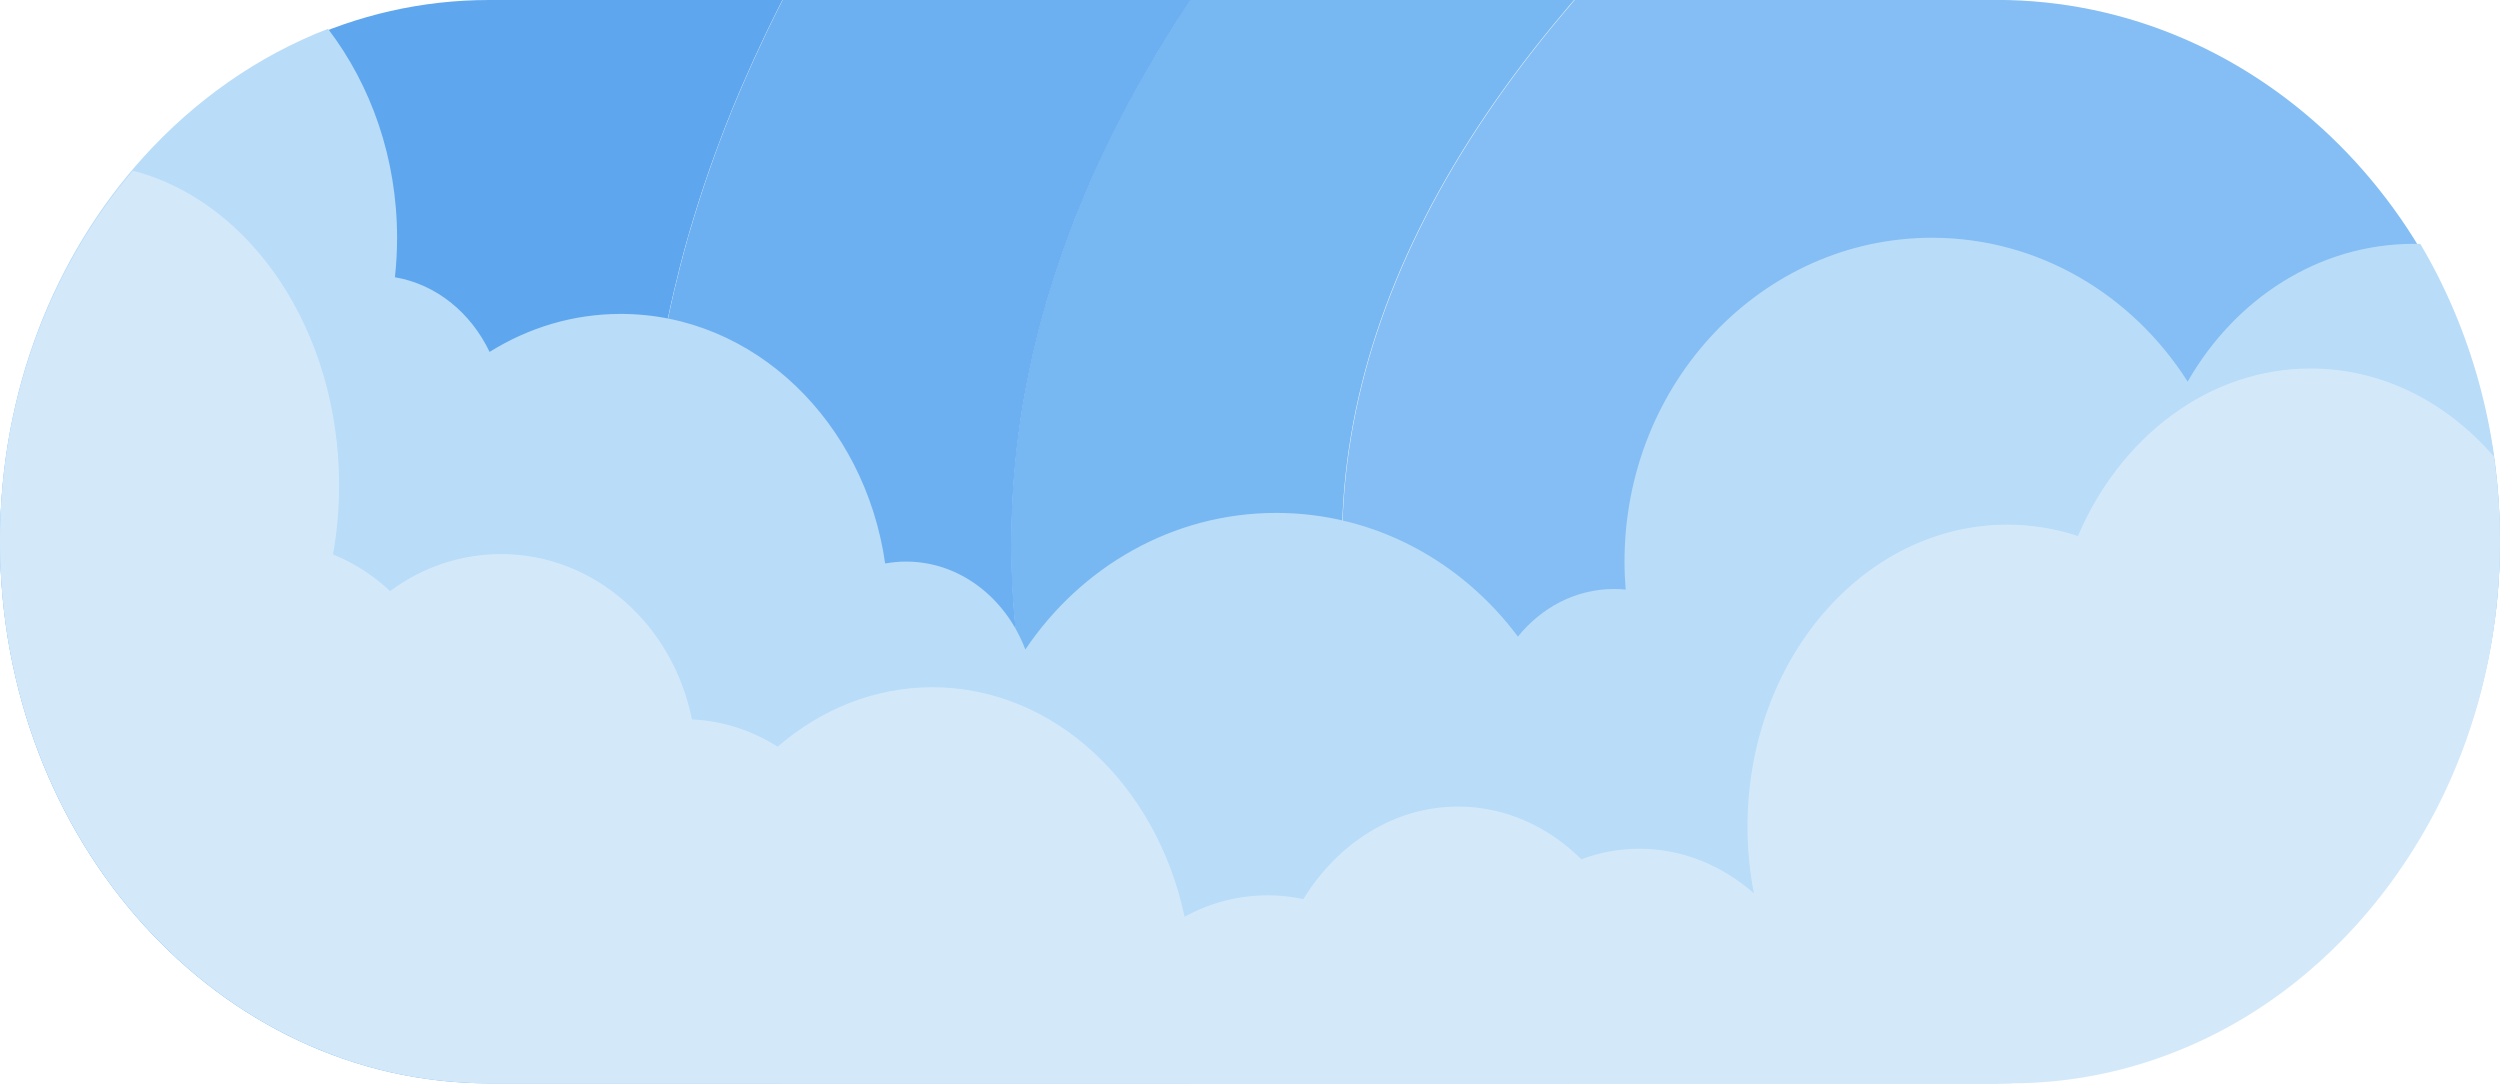
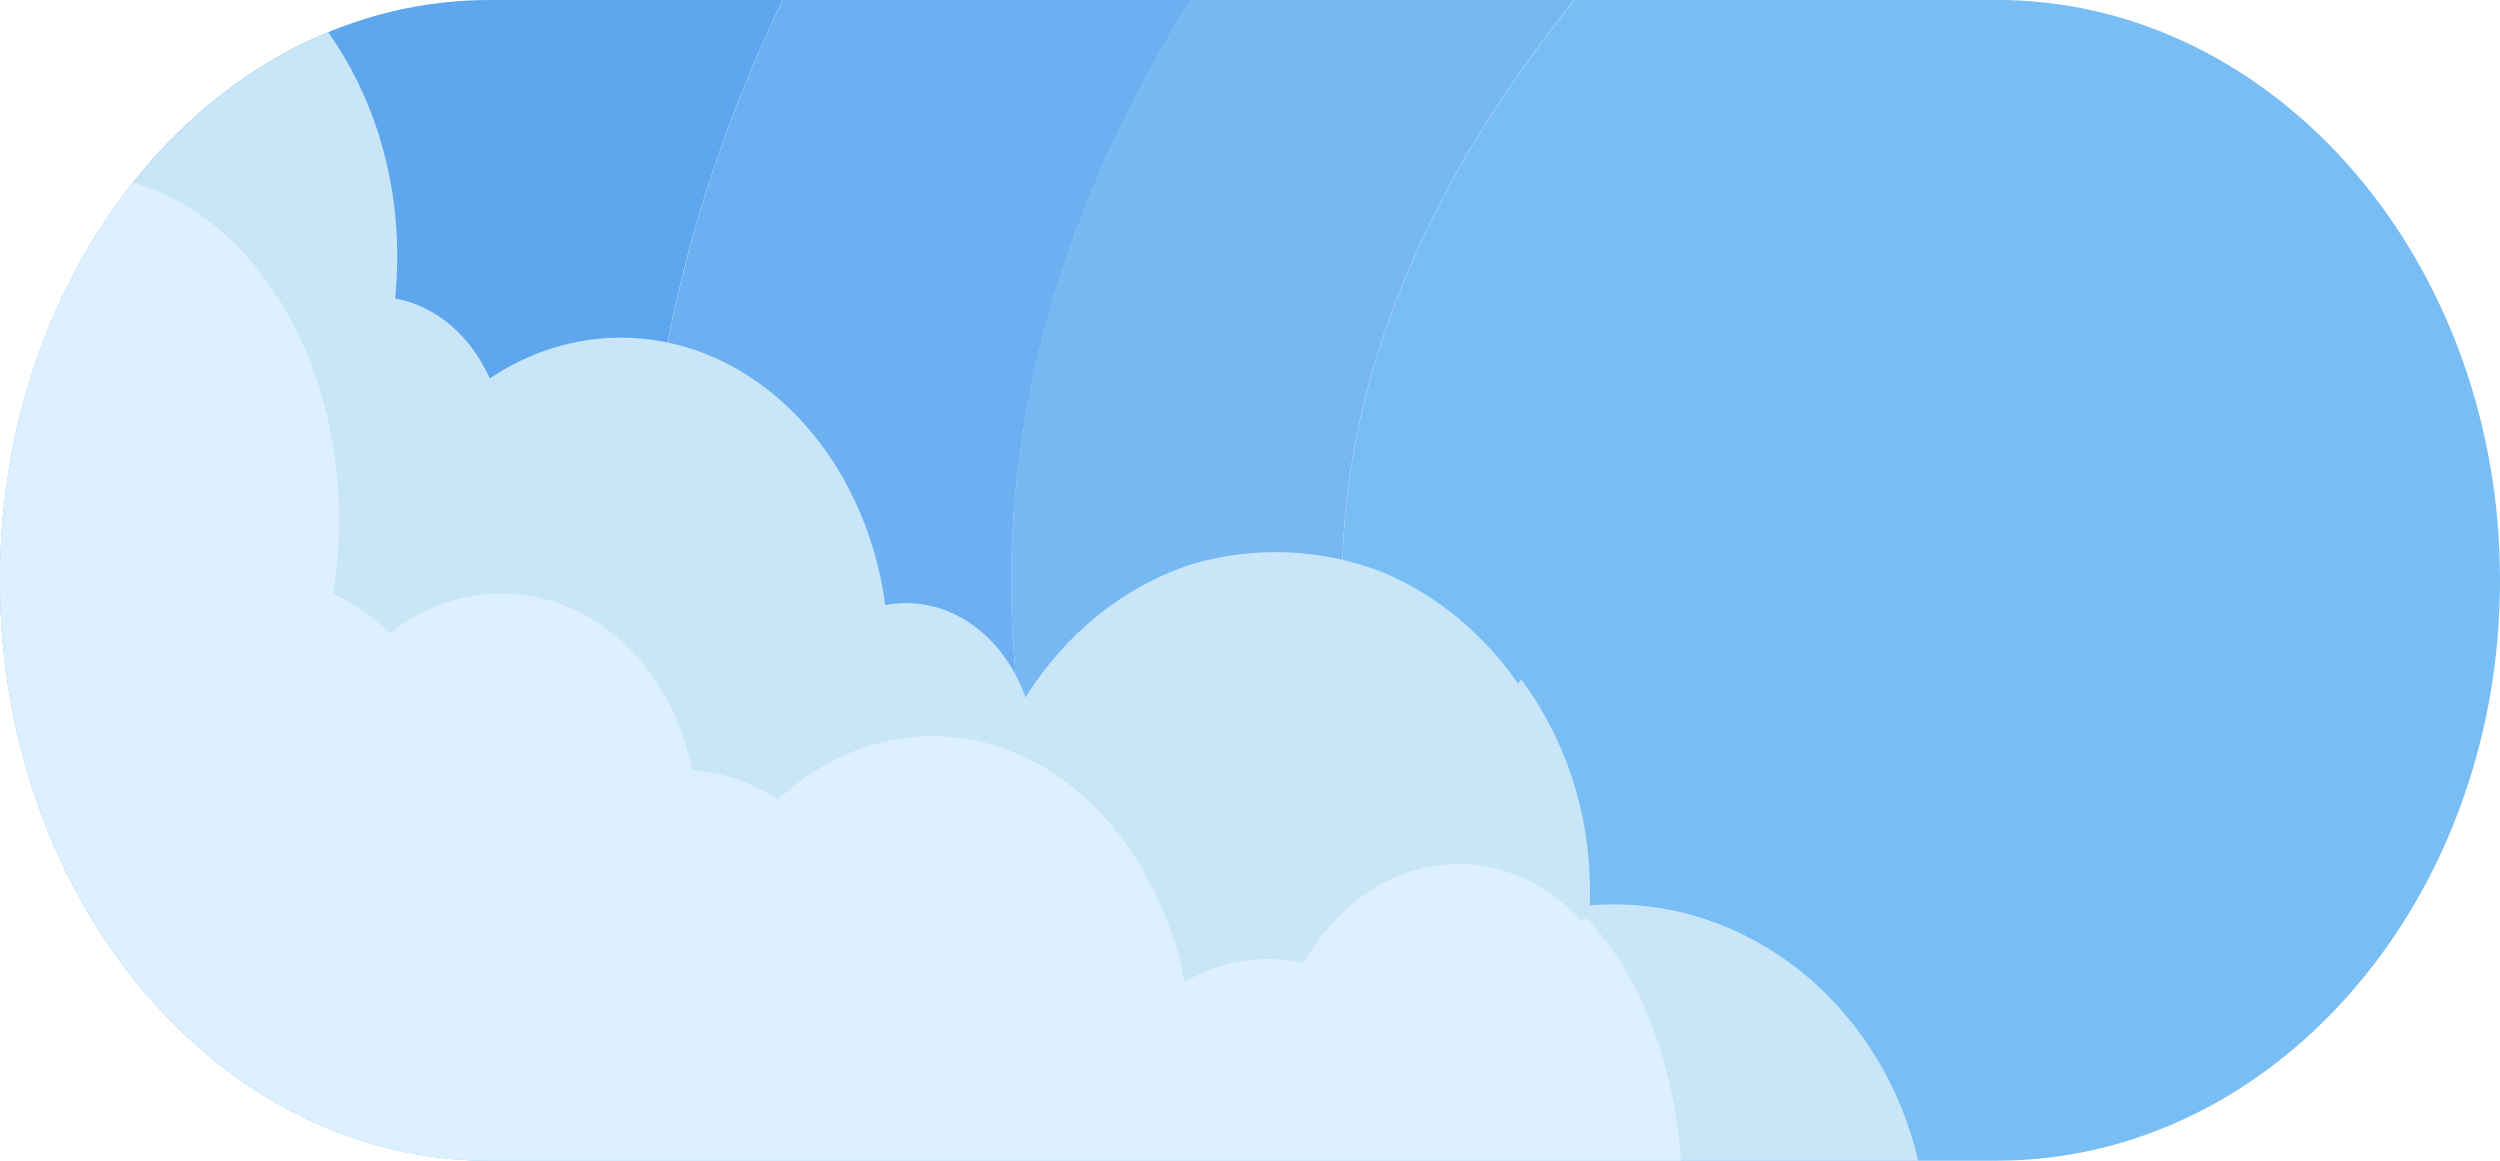
- <svg xmlns="http://www.w3.org/2000/svg" id="Layer_1" viewBox="0 0 300 130">
+ <svg xmlns="http://www.w3.org/2000/svg" id="Layer_1" viewBox="0 0 280 130">
  <defs>
-     <style>.cls-1{fill:#d3e9fa;}.cls-2{fill:#6db0f2;}.cls-3{fill:#5ea7ee;}.cls-4{fill:#78b8f2;}.cls-5{fill:#84bef4;}.cls-6{fill:#b9dcf8;}</style>
+     <style>.cls-1{fill:#c8e6f8;}.cls-2{fill:#6db0f2;}.cls-3{fill:#5ea7ee;}.cls-4{fill:#78bef4;}.cls-5{fill:#78b8f2;}.cls-6{fill:#ddf0ff;}</style>
  </defs>
  <g id="day">
-     <path class="cls-3" d="M92.83,128.45c.25.52.51,1.03.77,1.55h-34.9C26.29,130,0,100.89,0,64.99,0,47.04,6.57,30.79,17.2,19.03,27.81,7.28,42.49,0,58.7,0h35.19c-.26.52-.52,1.03-.78,1.55-.75,1.5-1.48,3.01-2.17,4.53-.31.64-.6,1.29-.89,1.94-.32.7-.63,1.4-.93,2.11-.3.67-.58,1.35-.86,2.03-.29.67-.56,1.35-.83,2.03-.31.75-.59,1.5-.88,2.27-.23.6-.46,1.2-.67,1.79-.21.59-.43,1.16-.63,1.75-.51,1.45-1,2.91-1.46,4.36-.21.68-.43,1.36-.63,2.04-.13.43-.26.87-.39,1.3-.13.43-.25.87-.37,1.29-.25.9-.5,1.8-.73,2.7-.03.1-.05.21-.08.31-.09.36-.17.71-.26,1.07-.31,1.2-.58,2.38-.85,3.58-.13.61-.26,1.22-.39,1.81-.02.08-.04.16-.05.26-.13.66-.26,1.32-.39,1.98-.26,1.36-.5,2.73-.71,4.09-.11.68-.21,1.36-.31,2.04-.1.69-.19,1.37-.28,2.05-.17,1.36-.33,2.73-.46,4.1-.06.68-.12,1.36-.17,2.05-.06.74-.11,1.49-.16,2.24-.04.62-.07,1.24-.1,1.86-.03.69-.06,1.37-.08,2.05-.04,1.36-.06,2.73-.06,4.09v.02c0,.67.01,1.35.02,2.02.01.52.02,1.04.03,1.56v.04c.02.63.04,1.27.07,1.9.04,1.15.11,2.31.19,3.46.04.59.08,1.16.13,1.74.02.33.05.66.08,1,.07.71.13,1.43.21,2.14.02.28.06.55.09.81.03.27.06.54.09.81.09.74.18,1.47.29,2.22.09.7.19,1.4.31,2.1.08.59.18,1.19.29,1.77.11.73.24,1.46.38,2.19.12.66.24,1.32.38,1.98.09.49.2,1.01.31,1.5.01.03.01.05.02.08.59,2.82,1.28,5.64,2.06,8.45.16.55.32,1.09.47,1.63.16.57.33,1.12.5,1.68.17.56.35,1.12.52,1.68.16.54.34,1.07.51,1.6.36,1.07.71,2.13,1.1,3.21.21.63.45,1.26.68,1.89.2.58.43,1.15.64,1.73.36.92.72,1.85,1.09,2.76.19.46.39.94.58,1.4.26.66.54,1.31.84,1.97.26.62.53,1.23.8,1.85.22.51.46,1.01.69,1.52.31.67.62,1.34.94,2.01.25.54.51,1.07.77,1.61.01.03.03.05.04.08.12.26.24.52.38.77Z" />
-     <path class="cls-5" d="M300,64.99c0,.56-.01,1.12-.02,1.68-.03,1.11-.08,2.23-.15,3.32-1.13,15.97-7.62,30.31-17.53,40.96-10.93,11.77-26.04,19.05-42.73,19.05h-51.07c-.44-.52-.88-1.03-1.3-1.55-6.96-8.34-12.52-16.71-16.7-25.11-.52-1.03-1.01-2.05-1.47-3.08-15.02-32.87-8.81-66.18,18.62-98.72.43-.52.87-1.03,1.31-1.55h50.6c31.81,0,57.89,26.44,60.26,59.99.07,1.1.12,2.21.15,3.32.01.56.02,1.12.02,1.68Z" />
-     <path class="cls-4" d="M187.19,128.45c.43.52.87,1.03,1.3,1.55h-45.99c-.34-.52-.68-1.03-1.01-1.55-2.29-3.55-4.38-7.1-6.27-10.67-.29-.53-.56-1.05-.84-1.57-1.14-2.22-2.21-4.44-3.2-6.66-.25-.56-.5-1.11-.73-1.67-.2-.46-.4-.93-.59-1.38-.22-.55-.45-1.09-.66-1.64-.2-.52-.41-1.02-.6-1.53-.14-.38-.29-.75-.43-1.13-.47-1.25-.91-2.5-1.32-3.75-.16-.49-.33-.99-.48-1.48-.21-.64-.41-1.29-.59-1.93-.36-1.14-.67-2.3-.98-3.44-.15-.56-.29-1.11-.43-1.67-.11-.44-.21-.88-.32-1.32-.12-.51-.23-1.02-.35-1.54-.11-.51-.22-1.01-.32-1.52-.13-.61-.24-1.22-.36-1.82-.02-.08-.04-.15-.05-.24-.1-.56-.19-1.12-.29-1.69-.06-.31-.11-.62-.15-.93-.09-.58-.17-1.15-.25-1.73-.09-.66-.18-1.32-.25-1.98-.08-.58-.14-1.16-.19-1.74-.04-.4-.08-.79-.11-1.2-.04-.34-.06-.69-.09-1.03-.32-3.98-.4-7.95-.23-11.93.02-.56.05-1.11.08-1.68.01-.22.02-.43.04-.65.03-.63.08-1.25.13-1.88.06-.69.12-1.37.19-2.05.05-.59.11-1.18.19-1.75.05-.47.11-.94.18-1.41.29-2.2.65-4.39,1.1-6.59.1-.53.21-1.05.33-1.58.18-.87.38-1.73.6-2.6.08-.36.17-.72.26-1.08.11-.45.23-.92.36-1.37.14-.55.29-1.08.45-1.62.13-.49.28-.99.43-1.48.43-1.45.9-2.92,1.41-4.37.21-.62.43-1.24.65-1.86.23-.67.49-1.33.74-2,.25-.66.51-1.32.78-1.99.23-.61.49-1.21.74-1.81.58-1.4,1.2-2.8,1.86-4.21.61-1.31,1.24-2.61,1.9-3.92.39-.76.78-1.54,1.19-2.31.3-.55.59-1.1.9-1.65.36-.66.72-1.32,1.1-1.98.38-.66.75-1.32,1.14-1.98s.78-1.32,1.18-1.98.8-1.32,1.22-1.98c.41-.66.83-1.31,1.26-1.97.33-.52.66-1.03,1.01-1.55h46.1c-.45.52-.89,1.03-1.31,1.55-27.44,32.54-33.64,65.85-18.62,98.72.46,1.03.95,2.05,1.47,3.08,4.18,8.4,9.74,16.77,16.7,25.11Z" />
-     <path class="cls-2" d="M141.49,128.45c.33.52.67,1.03,1.01,1.55h-48.89c-.26-.52-.52-1.03-.77-1.55-.13-.26-.25-.52-.38-.77-.01-.03-.03-.05-.04-.08-.26-.54-.52-1.07-.77-1.61-.32-.67-.63-1.34-.94-2.01-.23-.51-.47-1.01-.69-1.52-.28-.62-.54-1.23-.8-1.85-.29-.66-.56-1.31-.84-1.97-.19-.46-.39-.94-.58-1.4-.37-.92-.73-1.85-1.09-2.76-.21-.58-.44-1.15-.64-1.73-.23-.63-.47-1.26-.68-1.89-.39-1.07-.74-2.13-1.1-3.21-.17-.53-.35-1.06-.51-1.6-.17-.56-.35-1.12-.52-1.68-.17-.56-.34-1.11-.5-1.68-.15-.54-.31-1.08-.47-1.63-.77-2.81-1.47-5.63-2.06-8.45-.01-.03-.01-.05-.02-.08-.1-.49-.21-1.01-.31-1.5-.13-.66-.25-1.32-.38-1.98-.13-.72-.26-1.45-.38-2.19-.1-.59-.2-1.19-.29-1.77-.11-.7-.21-1.4-.31-2.1-.1-.74-.19-1.47-.29-2.22-.03-.28-.06-.55-.09-.81-.03-.27-.07-.54-.09-.81-.08-.71-.14-1.43-.21-2.14-.03-.34-.06-.67-.08-1-.05-.58-.09-1.15-.13-1.74-.08-1.15-.15-2.31-.19-3.46-.03-.63-.05-1.27-.07-1.9v-.04c-.01-.52-.02-1.04-.03-1.56-.01-.67-.02-1.35-.02-2.02v-.02c0-1.36.02-2.73.06-4.09.02-.68.05-1.36.08-2.05.03-.62.06-1.24.1-1.86.05-.74.1-1.49.16-2.24.05-.69.11-1.37.17-2.05.13-1.37.29-2.74.46-4.1.08-.68.17-1.36.28-2.05.09-.68.19-1.36.31-2.04.21-1.36.45-2.73.71-4.09.12-.66.25-1.32.39-1.98.01-.09.03-.18.05-.26.12-.6.25-1.21.39-1.81.26-1.2.54-2.38.85-3.58.09-.36.17-.71.26-1.07.03-.1.05-.21.08-.31.23-.9.48-1.8.73-2.7.11-.42.23-.86.37-1.29.12-.43.25-.87.39-1.3.2-.68.42-1.36.63-2.04.46-1.45.95-2.91,1.46-4.36.2-.59.42-1.16.63-1.75.21-.6.44-1.2.67-1.79.29-.76.57-1.52.88-2.27.26-.68.54-1.36.83-2.03.28-.68.56-1.36.86-2.03.3-.71.61-1.41.93-2.11.29-.65.58-1.3.89-1.94.69-1.52,1.42-3.02,2.17-4.53.26-.52.52-1.03.78-1.55h48.96c-.35.52-.68,1.03-1.01,1.55-.44.66-.86,1.31-1.26,1.97-.42.66-.83,1.32-1.22,1.98-.41.66-.8,1.32-1.18,1.98-.4.66-.77,1.32-1.14,1.98-.39.66-.75,1.32-1.1,1.98-.32.55-.61,1.1-.9,1.65-.41.77-.8,1.55-1.19,2.31-.66,1.31-1.29,2.61-1.9,3.92-.66,1.4-1.28,2.8-1.86,4.21-.25.61-.51,1.21-.74,1.81-.28.66-.54,1.33-.78,1.99-.25.67-.51,1.33-.74,2-.22.62-.45,1.24-.65,1.86-.51,1.45-.98,2.92-1.41,4.37-.15.49-.3.99-.43,1.48-.16.54-.31,1.07-.45,1.62-.12.45-.24.92-.36,1.37-.09.36-.18.72-.26,1.08-.22.87-.42,1.73-.6,2.6-.11.53-.22,1.05-.33,1.58-.45,2.2-.82,4.39-1.1,6.59-.07.47-.13.94-.18,1.41-.08.58-.14,1.16-.19,1.75-.07.68-.13,1.36-.19,2.05-.05.63-.1,1.25-.13,1.88-.02.22-.03.43-.04.65-.03.57-.06,1.12-.08,1.68-.16,3.98-.08,7.95.23,11.93.03.34.05.69.09,1.03.03.4.07.79.11,1.2.05.58.11,1.16.19,1.74.07.66.16,1.32.25,1.98.08.58.16,1.15.25,1.73.04.31.09.62.15.93.09.57.18,1.13.29,1.69.01.08.03.15.05.24.11.61.22,1.22.36,1.82.09.51.2,1.01.32,1.52.11.52.22,1.03.35,1.54.1.44.2.88.32,1.32.14.56.28,1.11.43,1.67.31,1.14.62,2.3.98,3.44.18.64.38,1.29.59,1.93.15.49.32.99.48,1.48.42,1.25.86,2.5,1.32,3.75.14.38.29.75.43,1.13.19.51.4,1.01.6,1.53.21.55.44,1.09.66,1.64.19.45.39.92.59,1.38.23.56.48,1.11.73,1.67.99,2.22,2.06,4.44,3.2,6.66.28.52.55,1.04.84,1.57,1.88,3.57,3.97,7.12,6.27,10.67Z" />
+     <path class="cls-3" d="M86.65,128.45c.24.52.48,1.03.72,1.55h-32.58C24.53,130,0,100.89,0,64.99,0,47.04,6.13,30.79,16.05,19.03,25.96,7.28,39.66,0,54.79,0h32.84c-.25.52-.48,1.03-.73,1.55-.7,1.5-1.38,3.01-2.03,4.53-.29.64-.56,1.29-.83,1.94-.29.7-.59,1.4-.87,2.11-.28.67-.54,1.35-.8,2.03-.27.67-.52,1.35-.77,2.03-.29.75-.55,1.5-.82,2.27-.22.6-.43,1.2-.63,1.79-.2.59-.4,1.16-.59,1.75-.48,1.45-.93,2.91-1.36,4.36-.2.68-.4,1.36-.59,2.04-.12.43-.25.87-.36,1.3-.12.43-.24.87-.34,1.29-.24.9-.47,1.8-.68,2.7-.03.1-.05.21-.08.31-.09.36-.16.71-.25,1.07-.29,1.2-.54,2.38-.79,3.58-.12.61-.25,1.22-.36,1.81-.02.08-.04.16-.05.26-.12.66-.25,1.32-.36,1.98-.25,1.36-.47,2.73-.67,4.09-.1.68-.2,1.36-.29,2.04-.1.69-.18,1.37-.26,2.05-.16,1.36-.3,2.73-.43,4.1-.06.68-.11,1.36-.16,2.05-.06.74-.1,1.49-.15,2.24-.04.62-.07,1.24-.1,1.86-.03.69-.06,1.37-.08,2.05-.04,1.36-.06,2.73-.06,4.09v.02c0,.67,0,1.35.02,2.02,0,.52.02,1.04.03,1.56v.04c.02.63.04,1.27.07,1.9.04,1.15.1,2.31.18,3.46.04.59.08,1.16.12,1.74.02.33.05.66.08,1,.07.71.12,1.43.2,2.14.02.28.06.55.09.81.03.27.06.54.09.81.09.74.17,1.47.27,2.22.09.7.18,1.4.29,2.1.08.59.17,1.19.27,1.77.1.73.23,1.46.35,2.19.11.66.23,1.32.35,1.98.09.49.19,1.01.29,1.5,0,.03,0,.05.02.08.55,2.82,1.2,5.64,1.92,8.45.15.55.29,1.09.44,1.63.15.57.3,1.12.47,1.68.16.56.32,1.12.48,1.68.15.54.31,1.07.48,1.6.33,1.07.67,2.13,1.03,3.21.2.63.42,1.26.64,1.89.19.58.4,1.15.6,1.73.33.92.68,1.85,1.02,2.76.18.46.36.94.54,1.4.25.66.5,1.31.78,1.97.25.62.49,1.23.75,1.85.21.51.43,1.01.65,1.52.29.67.58,1.34.87,2.01.24.54.48,1.07.72,1.61,0,.03.03.05.04.08.11.26.23.52.35.77Z" />
+     <path class="cls-4" d="M280,64.99c0,.56,0,1.12-.02,1.68-.03,1.11-.08,2.23-.14,3.32-1.06,15.97-7.11,30.31-16.36,40.96-10.2,11.77-24.3,19.05-39.88,19.05h-47.67c-.41-.52-.82-1.03-1.22-1.55-6.49-8.34-11.69-16.71-15.59-25.11-.48-1.03-.94-2.05-1.37-3.08-14.02-32.87-8.23-66.18,17.38-98.72.4-.52.81-1.03,1.23-1.55h47.23c29.69,0,54.03,26.44,56.25,59.99.07,1.1.11,2.21.14,3.32,0,.56.02,1.12.02,1.68Z" />
+     <path class="cls-5" d="M174.71,128.45c.4.52.81,1.03,1.22,1.55h-42.92c-.31-.52-.64-1.03-.94-1.55-2.14-3.55-4.09-7.1-5.85-10.67-.27-.53-.52-1.05-.78-1.57-1.06-2.22-2.06-4.44-2.99-6.66-.24-.56-.47-1.11-.68-1.67-.19-.46-.37-.93-.55-1.38-.21-.55-.42-1.09-.62-1.64-.19-.52-.38-1.02-.56-1.53-.13-.38-.27-.75-.4-1.13-.44-1.25-.85-2.5-1.24-3.75-.15-.49-.3-.99-.45-1.48-.2-.64-.38-1.29-.55-1.93-.33-1.14-.63-2.3-.91-3.44-.14-.56-.27-1.11-.4-1.67-.1-.44-.2-.88-.29-1.32-.11-.51-.22-1.02-.32-1.54-.1-.51-.21-1.01-.29-1.52-.12-.61-.23-1.22-.33-1.82-.02-.08-.04-.15-.05-.24-.1-.56-.18-1.12-.27-1.69-.06-.31-.1-.62-.14-.93-.09-.58-.16-1.15-.24-1.73-.09-.66-.17-1.32-.24-1.98-.08-.58-.13-1.16-.18-1.74-.04-.4-.08-.79-.1-1.2-.04-.34-.06-.69-.09-1.03-.29-3.98-.37-7.95-.22-11.93.02-.56.05-1.11.08-1.68,0-.22.02-.43.04-.65.03-.63.08-1.25.12-1.88.06-.69.11-1.37.18-2.05.05-.59.1-1.18.18-1.75.05-.47.1-.94.17-1.41.27-2.2.61-4.39,1.03-6.59.1-.53.2-1.05.3-1.58.17-.87.35-1.73.56-2.6.08-.36.16-.72.25-1.08.1-.45.22-.92.33-1.37.13-.55.27-1.08.42-1.62.12-.49.26-.99.4-1.48.4-1.45.84-2.92,1.31-4.37.2-.62.4-1.24.61-1.86.22-.67.46-1.33.69-2,.24-.66.48-1.32.73-1.99.22-.61.46-1.21.69-1.81.54-1.4,1.12-2.8,1.74-4.21.57-1.31,1.16-2.61,1.77-3.92.36-.76.73-1.54,1.11-2.31.28-.55.55-1.1.84-1.65.33-.66.68-1.32,1.03-1.98.35-.66.7-1.32,1.06-1.98s.73-1.32,1.1-1.98.75-1.32,1.14-1.98c.38-.66.77-1.31,1.18-1.97.3-.52.62-1.03.94-1.55h43.03c-.42.52-.83,1.03-1.23,1.55-25.61,32.54-31.4,65.85-17.38,98.72.43,1.03.88,2.05,1.37,3.08,3.9,8.4,9.09,16.77,15.59,25.11Z" />
+     <path class="cls-2" d="M132.06,128.45c.3.52.63,1.03.94,1.55h-45.63c-.25-.52-.48-1.03-.72-1.55-.12-.26-.24-.52-.35-.77,0-.03-.03-.05-.04-.08-.25-.54-.48-1.07-.72-1.61-.29-.67-.59-1.34-.87-2.01-.22-.51-.44-1.01-.65-1.52-.26-.62-.5-1.23-.75-1.85-.27-.66-.52-1.31-.78-1.97-.18-.46-.36-.94-.54-1.4-.34-.92-.68-1.85-1.02-2.76-.2-.58-.41-1.15-.6-1.73-.22-.63-.44-1.26-.64-1.89-.36-1.07-.69-2.13-1.03-3.21-.16-.53-.32-1.06-.48-1.6-.16-.56-.32-1.12-.48-1.68-.16-.56-.31-1.11-.47-1.68-.14-.54-.29-1.08-.44-1.63-.72-2.81-1.37-5.63-1.92-8.45,0-.03,0-.05-.02-.08-.1-.49-.2-1.01-.29-1.5-.12-.66-.24-1.32-.35-1.98-.12-.72-.25-1.45-.35-2.19-.1-.59-.19-1.19-.27-1.77-.1-.7-.2-1.4-.29-2.1-.1-.74-.18-1.47-.27-2.22-.03-.28-.06-.55-.09-.81-.03-.27-.07-.54-.09-.81-.08-.71-.13-1.43-.2-2.14-.03-.34-.06-.67-.08-1-.05-.58-.09-1.15-.12-1.74-.08-1.15-.14-2.31-.18-3.46-.03-.63-.05-1.27-.07-1.9v-.04c0-.52-.02-1.04-.03-1.56,0-.67-.02-1.35-.02-2.02v-.02c0-1.36.02-2.73.06-4.09.02-.68.05-1.36.08-2.05.03-.62.06-1.24.1-1.86.05-.74.1-1.49.15-2.24.05-.69.1-1.37.16-2.05.12-1.37.27-2.74.43-4.1.08-.68.16-1.36.26-2.05.09-.68.18-1.36.29-2.04.2-1.36.42-2.73.67-4.09.11-.66.24-1.32.36-1.98,0-.09.03-.18.05-.26.11-.6.24-1.21.36-1.81.25-1.2.5-2.38.79-3.58.09-.36.16-.71.25-1.07.03-.1.05-.21.08-.31.22-.9.45-1.8.68-2.7.1-.42.22-.86.34-1.29.11-.43.24-.87.36-1.3.19-.68.39-1.36.59-2.04.43-1.45.88-2.91,1.36-4.36.19-.59.39-1.16.59-1.75.2-.6.41-1.2.63-1.79.27-.76.53-1.52.82-2.27.25-.68.5-1.36.77-2.03.26-.68.52-1.36.8-2.03.28-.71.57-1.41.87-2.11.27-.65.54-1.3.83-1.94.65-1.52,1.32-3.02,2.03-4.53.25-.52.48-1.03.73-1.55h45.7c-.32.52-.64,1.03-.94,1.55-.41.66-.8,1.31-1.18,1.97-.39.66-.77,1.32-1.14,1.98-.38.66-.75,1.32-1.1,1.98-.37.66-.72,1.32-1.06,1.98-.36.66-.7,1.32-1.03,1.98-.29.55-.57,1.1-.84,1.65-.38.77-.75,1.55-1.11,2.31-.62,1.31-1.21,2.61-1.77,3.92-.62,1.4-1.2,2.8-1.74,4.21-.24.61-.48,1.21-.69,1.81-.26.66-.5,1.33-.73,1.99-.24.67-.48,1.33-.69,2-.21.62-.42,1.24-.61,1.86-.48,1.45-.91,2.92-1.31,4.37-.14.49-.28.99-.4,1.48-.15.54-.29,1.07-.42,1.62-.11.45-.23.92-.33,1.37-.09.36-.17.72-.25,1.08-.21.87-.39,1.73-.56,2.6-.1.53-.21,1.05-.3,1.58-.42,2.2-.76,4.39-1.03,6.59-.07.47-.12.94-.17,1.41-.08.58-.13,1.16-.18,1.75-.07.68-.12,1.36-.18,2.05-.05.63-.1,1.25-.12,1.88-.02.22-.03.43-.04.65-.03.57-.06,1.12-.08,1.68-.15,3.98-.08,7.95.22,11.93.03.34.05.69.09,1.03.03.4.07.79.1,1.2.05.58.1,1.16.18,1.74.07.66.15,1.32.24,1.98.08.58.15,1.15.24,1.73.04.31.09.62.14.93.09.57.17,1.13.27,1.69,0,.08.03.15.05.24.1.61.21,1.22.33,1.82.09.51.19,1.01.29,1.52.1.52.21,1.03.32,1.54.1.44.19.88.29,1.32.13.56.26,1.11.4,1.67.29,1.14.58,2.3.91,3.44.17.64.35,1.29.55,1.93.14.49.29.99.45,1.48.39,1.25.8,2.5,1.24,3.75.13.38.27.75.4,1.13.18.51.37,1.01.56,1.53.2.55.41,1.09.62,1.64.18.45.36.92.55,1.38.22.56.45,1.11.68,1.67.92,2.22,1.92,4.44,2.99,6.66.26.52.51,1.04.78,1.57,1.76,3.57,3.71,7.12,5.85,10.67Z" />
    <g id="clounds">
-       <path class="cls-6" d="M0,64.82h0c0,35.9,26.29,65.01,58.71,65.01h182.58c16.21,0,30.89-7.28,41.51-19.04,2.86-3.16,5.42-6.64,7.64-10.4,6.05-10.22,9.56-22.44,9.56-35.56s-3.51-25.34-9.56-35.56c-.26,0-.52-.01-.78-.01-11.42,0-21.45,6.59-27.14,16.53-6.62-10.41-17.89-17.26-30.68-17.26-20.38,0-36.9,17.4-36.9,38.86,0,1.13.05,2.25.14,3.36-.46-.05-.92-.07-1.39-.07-4.59,0-8.71,2.21-11.54,5.71-6.75-9.04-17.23-14.84-29-14.84-12.43,0-23.43,6.47-30.11,16.39-2.34-6.19-7.87-10.55-14.31-10.55-.86,0-1.69.08-2.51.23-2.43-16.98-15.71-29.95-31.73-29.95-5.72,0-11.08,1.65-15.74,4.56-2.25-4.72-6.42-8.13-11.36-8.96.17-1.55.26-3.12.26-4.73,0-9.56-3.12-18.31-8.29-25.08-8.43,3.25-15.99,8.58-22.17,15.42C6.57,30.62,0,46.87,0,64.82Z" />
-       <path class="cls-1" d="M0,65c0,11.5,2.7,22.31,7.44,31.68,10.04,19.88,29.24,33.32,51.27,33.32h182.58c7.27,0,14.24-1.47,20.68-4.16,5.41-2.24,10.45-5.36,14.96-9.19,2.07-1.75,4.03-3.65,5.87-5.69,1.01-1.12,1.99-2.28,2.92-3.48.17-.21.34-.43.5-.65.18-.24.37-.48.54-.72.09-.11.17-.23.26-.35.24-.33.48-.67.71-1,.07-.09.13-.18.19-.27.2-.29.4-.58.59-.87.17-.24.33-.48.48-.72.12-.17.22-.34.33-.51.15-.23.3-.46.43-.69.2-.32.4-.64.59-.97.06-.08.11-.17.16-.26.14-.24.29-.49.43-.74.4-.69.78-1.39,1.16-2.1.12-.23.23-.46.36-.69,1.09-2.13,2.07-4.34,2.94-6.62.17-.46.34-.91.51-1.38.02-.05.04-.11.06-.16.17-.47.33-.94.48-1.42.17-.5.33-1,.48-1.51.14-.45.28-.91.41-1.37.02-.08.05-.17.07-.25.26-.95.51-1.91.73-2.88.1-.4.19-.8.27-1.2.06-.24.1-.47.15-.71.11-.55.22-1.09.31-1.64.07-.37.13-.73.19-1.1.03-.2.07-.39.09-.59.03-.19.06-.37.08-.56.05-.29.09-.59.13-.88.07-.46.12-.92.17-1.38.06-.49.11-.99.15-1.48.01-.08.02-.17.03-.26.05-.51.09-1.02.12-1.53.04-.52.07-1.03.09-1.55,0-.11.01-.21.01-.32.03-.45.04-.9.05-1.35,0-.06,0-.12,0-.18.02-.53.02-1.07.02-1.6s0-1.07-.02-1.6c0-.07,0-.14,0-.2,0-.45-.02-.89-.05-1.33,0-.11,0-.23-.01-.34-.02-.47-.05-.94-.08-1.42,0-.04,0-.08-.01-.13-.03-.5-.07-1-.12-1.49,0-.12-.02-.24-.03-.36-.04-.44-.09-.88-.14-1.31,0-.05,0-.08-.02-.13-.05-.45-.11-.9-.17-1.35-.03-.19-.05-.39-.08-.58h0c-5.64-6.53-13.41-10.56-21.99-10.56-12.23,0-22.82,8.19-27.92,20.1-2.7-.89-5.54-1.36-8.48-1.36-17.21,0-31.17,16.22-31.17,36.23,0,2.75.26,5.44.77,8.01-3.83-3.36-8.59-5.35-13.75-5.35-2.42,0-4.76.44-6.96,1.26-3.98-3.94-9.15-6.32-14.79-6.32-7.65,0-14.43,4.38-18.57,11.1-1.38-.29-2.81-.45-4.26-.45-3.59,0-6.98.92-9.99,2.57-3.35-15.81-15.62-27.54-30.26-27.54-6.96,0-13.38,2.65-18.57,7.13-3.06-1.93-6.56-3.1-10.29-3.27-2.26-11.34-11.66-19.84-22.91-19.84-4.95,0-9.53,1.64-13.31,4.44-2.01-1.88-4.32-3.38-6.85-4.4.48-2.67.73-5.45.73-8.31,0-18.57-10.61-34.08-24.74-37.74C6.06,32.1,0,47.77,0,65Z" />
+       <path class="cls-1" d="M214.84,130H54.8C24.54,130,0,100.89,0,64.99,0,47.04,6.14,30.79,16.06,19.03c5.76-6.84,12.82-12.16,20.69-15.42,4.83,6.77,7.74,15.52,7.74,25.08,0,1.6-.08,3.18-.24,4.73,4.61.83,8.51,4.25,10.6,8.96,4.34-2.9,9.35-4.56,14.69-4.56,14.95,0,27.34,12.98,29.61,29.96.77-.15,1.54-.23,2.34-.23,5.74,0,10.69,3.96,13.03,9.69.12.28.23.57.33.86,4.47-7.1,10.99-12.43,18.59-14.89.03-.01.06-.02.1-.03,2.96-.87,6.08-1.34,9.31-1.34,4.23,0,8.28.8,12.04,2.27.02.01.05.02.08.03,5.98,2.52,11.18,6.85,15.05,12.41.11-.15.23-.3.36-.45,4.82,6.49,7.7,14.72,7.7,23.68,0,.54-.01,1.08-.04,1.61.87-.06,1.74-.1,2.63-.1,16.49,0,30.34,12.21,34.17,28.71Z" />
+       <path class="cls-6" d="M188.27,130H54.8c-20.56,0-38.48-13.45-47.85-33.33-4.43-9.37-6.95-20.18-6.95-31.68,0-17.23,5.66-32.9,14.89-44.53,13.19,3.66,23.09,19.17,23.09,37.74,0,2.86-.23,5.64-.68,8.31,2.36,1.02,4.51,2.52,6.39,4.4,3.53-2.8,7.81-4.44,12.43-4.44,10.5,0,19.28,8.5,21.38,19.84,3.49.17,6.75,1.33,9.61,3.27,4.84-4.48,10.83-7.13,17.33-7.13,13.66,0,25.11,11.72,28.24,27.53,2.81-1.64,5.98-2.56,9.33-2.56,1.36,0,2.69.15,3.97.44,3.06-5.32,7.66-9.17,12.98-10.54,1.4-.37,2.86-.56,4.35-.56,5.27,0,10.09,2.38,13.81,6.33.2-.08.41-.16.61-.23,5.73,6.05,9.73,15.84,10.54,27.14Z" />
    </g>
  </g>
</svg>
